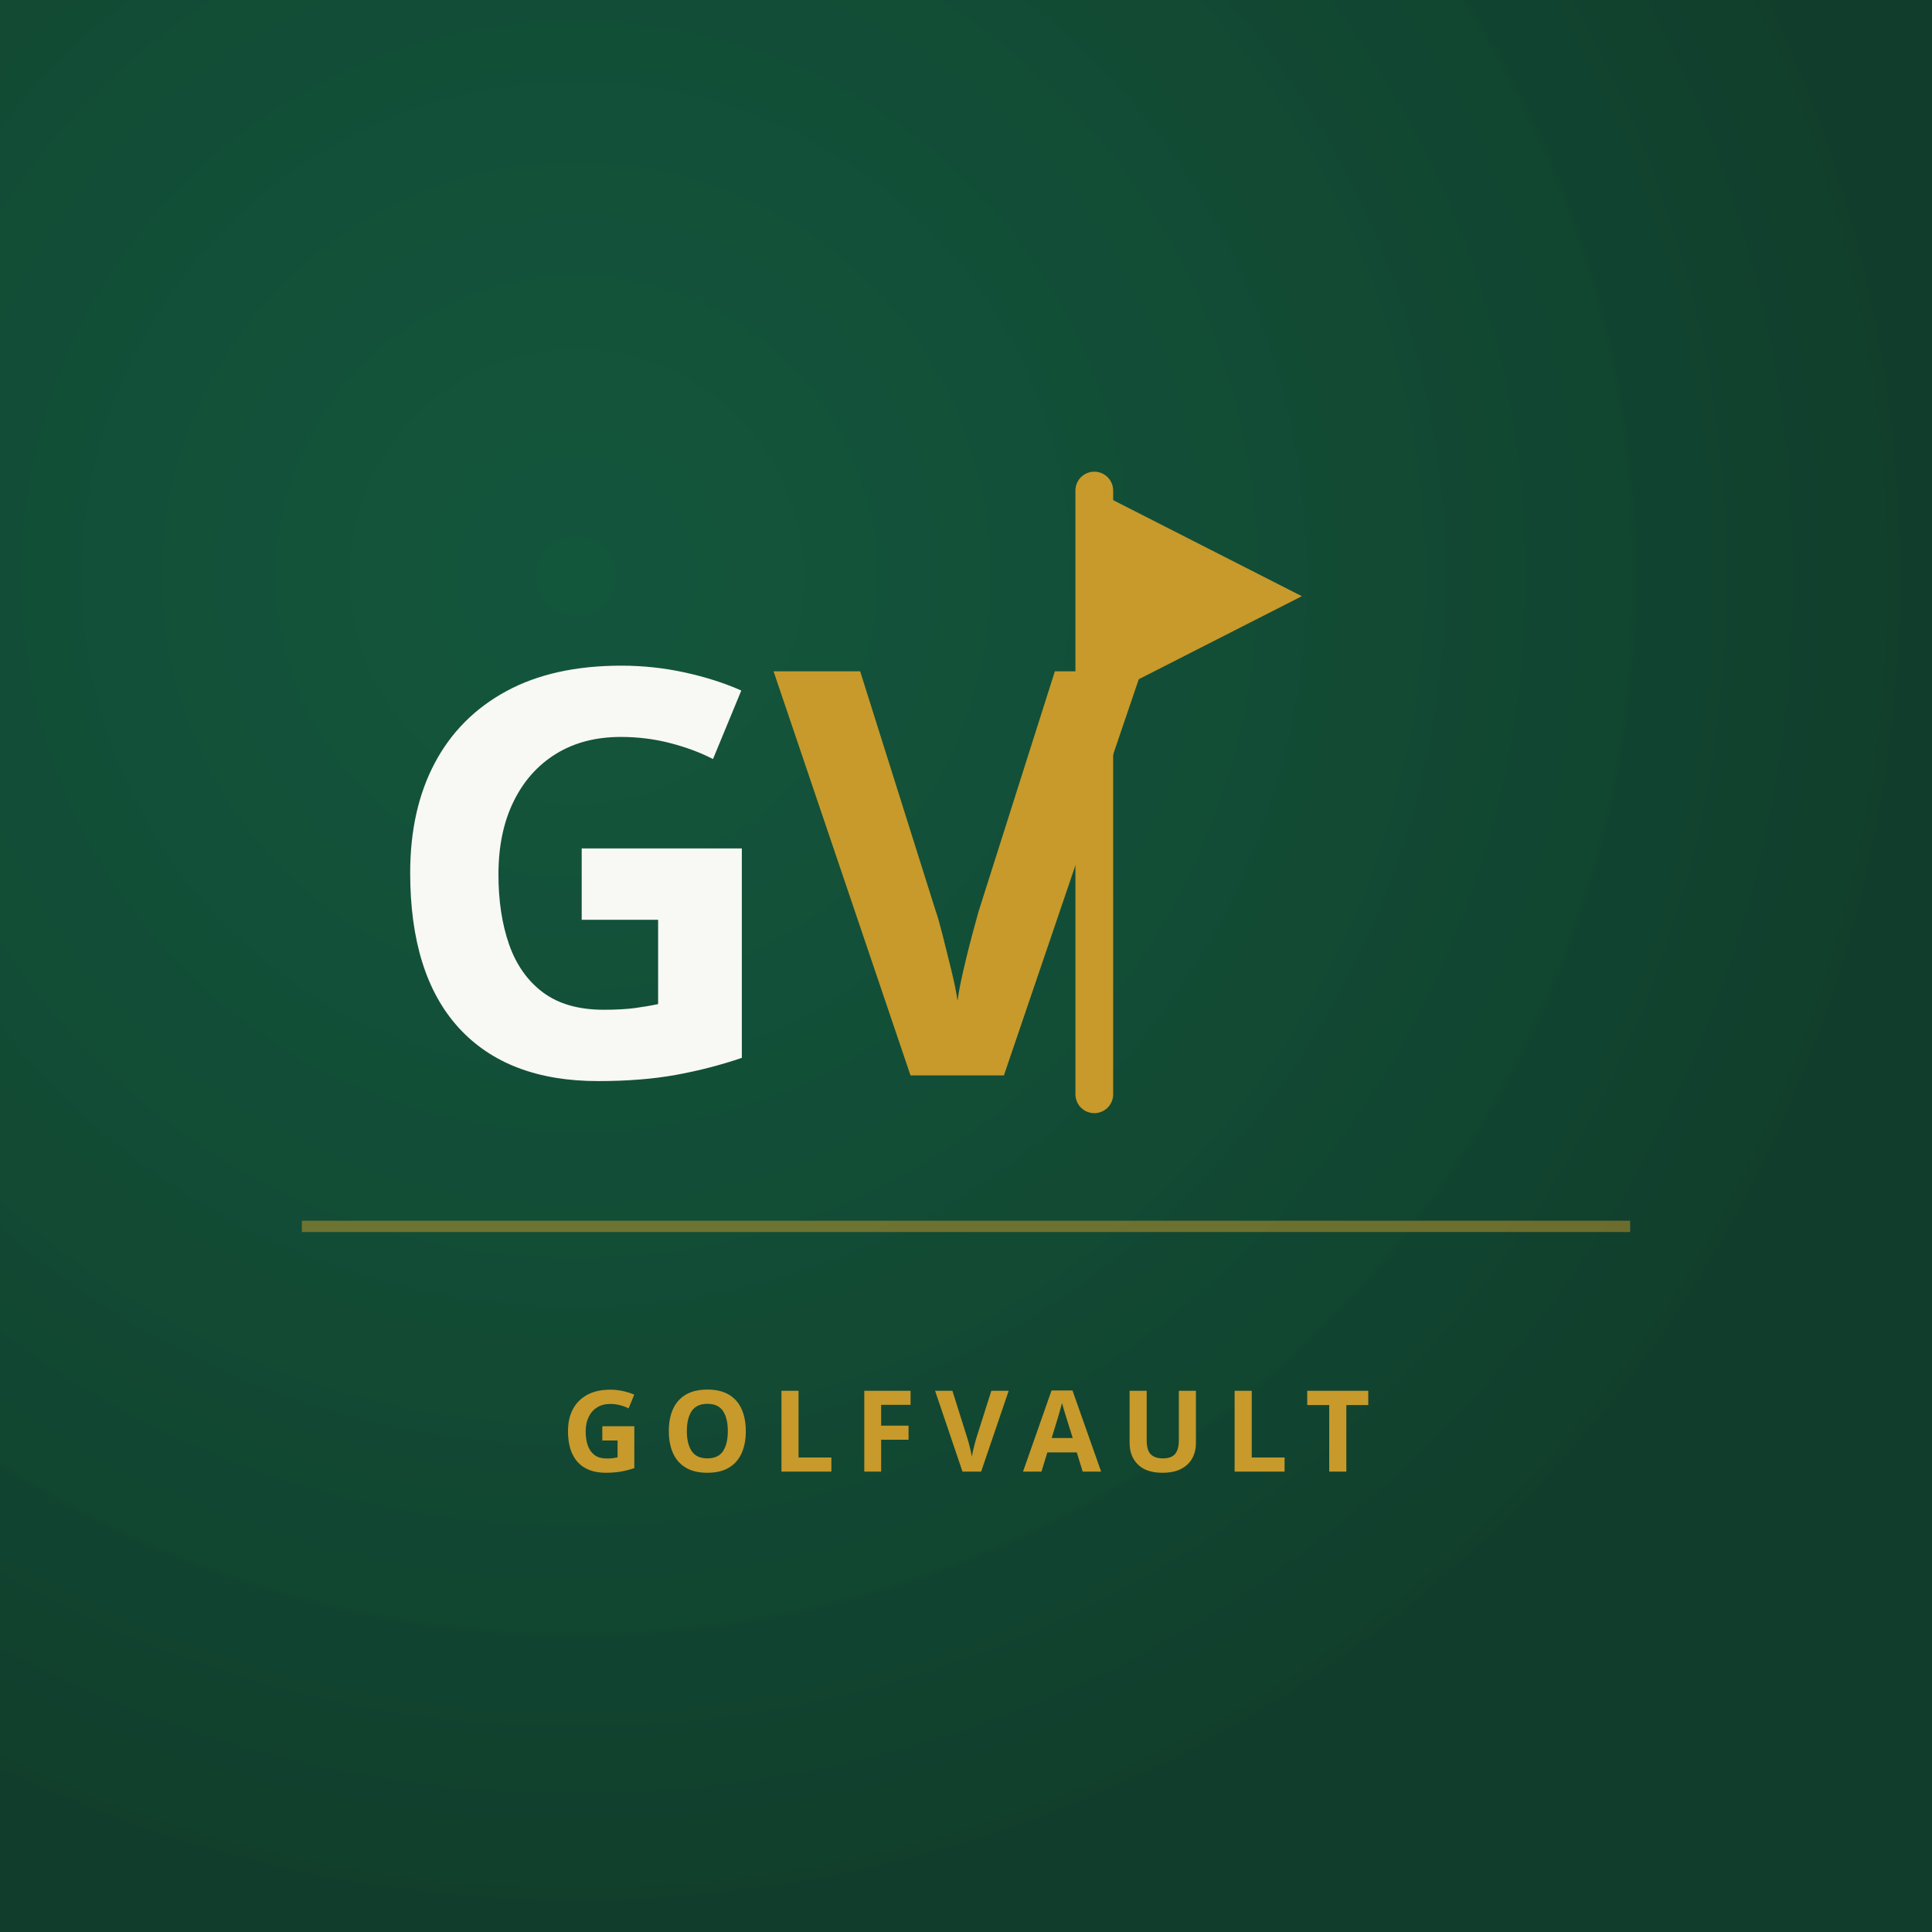
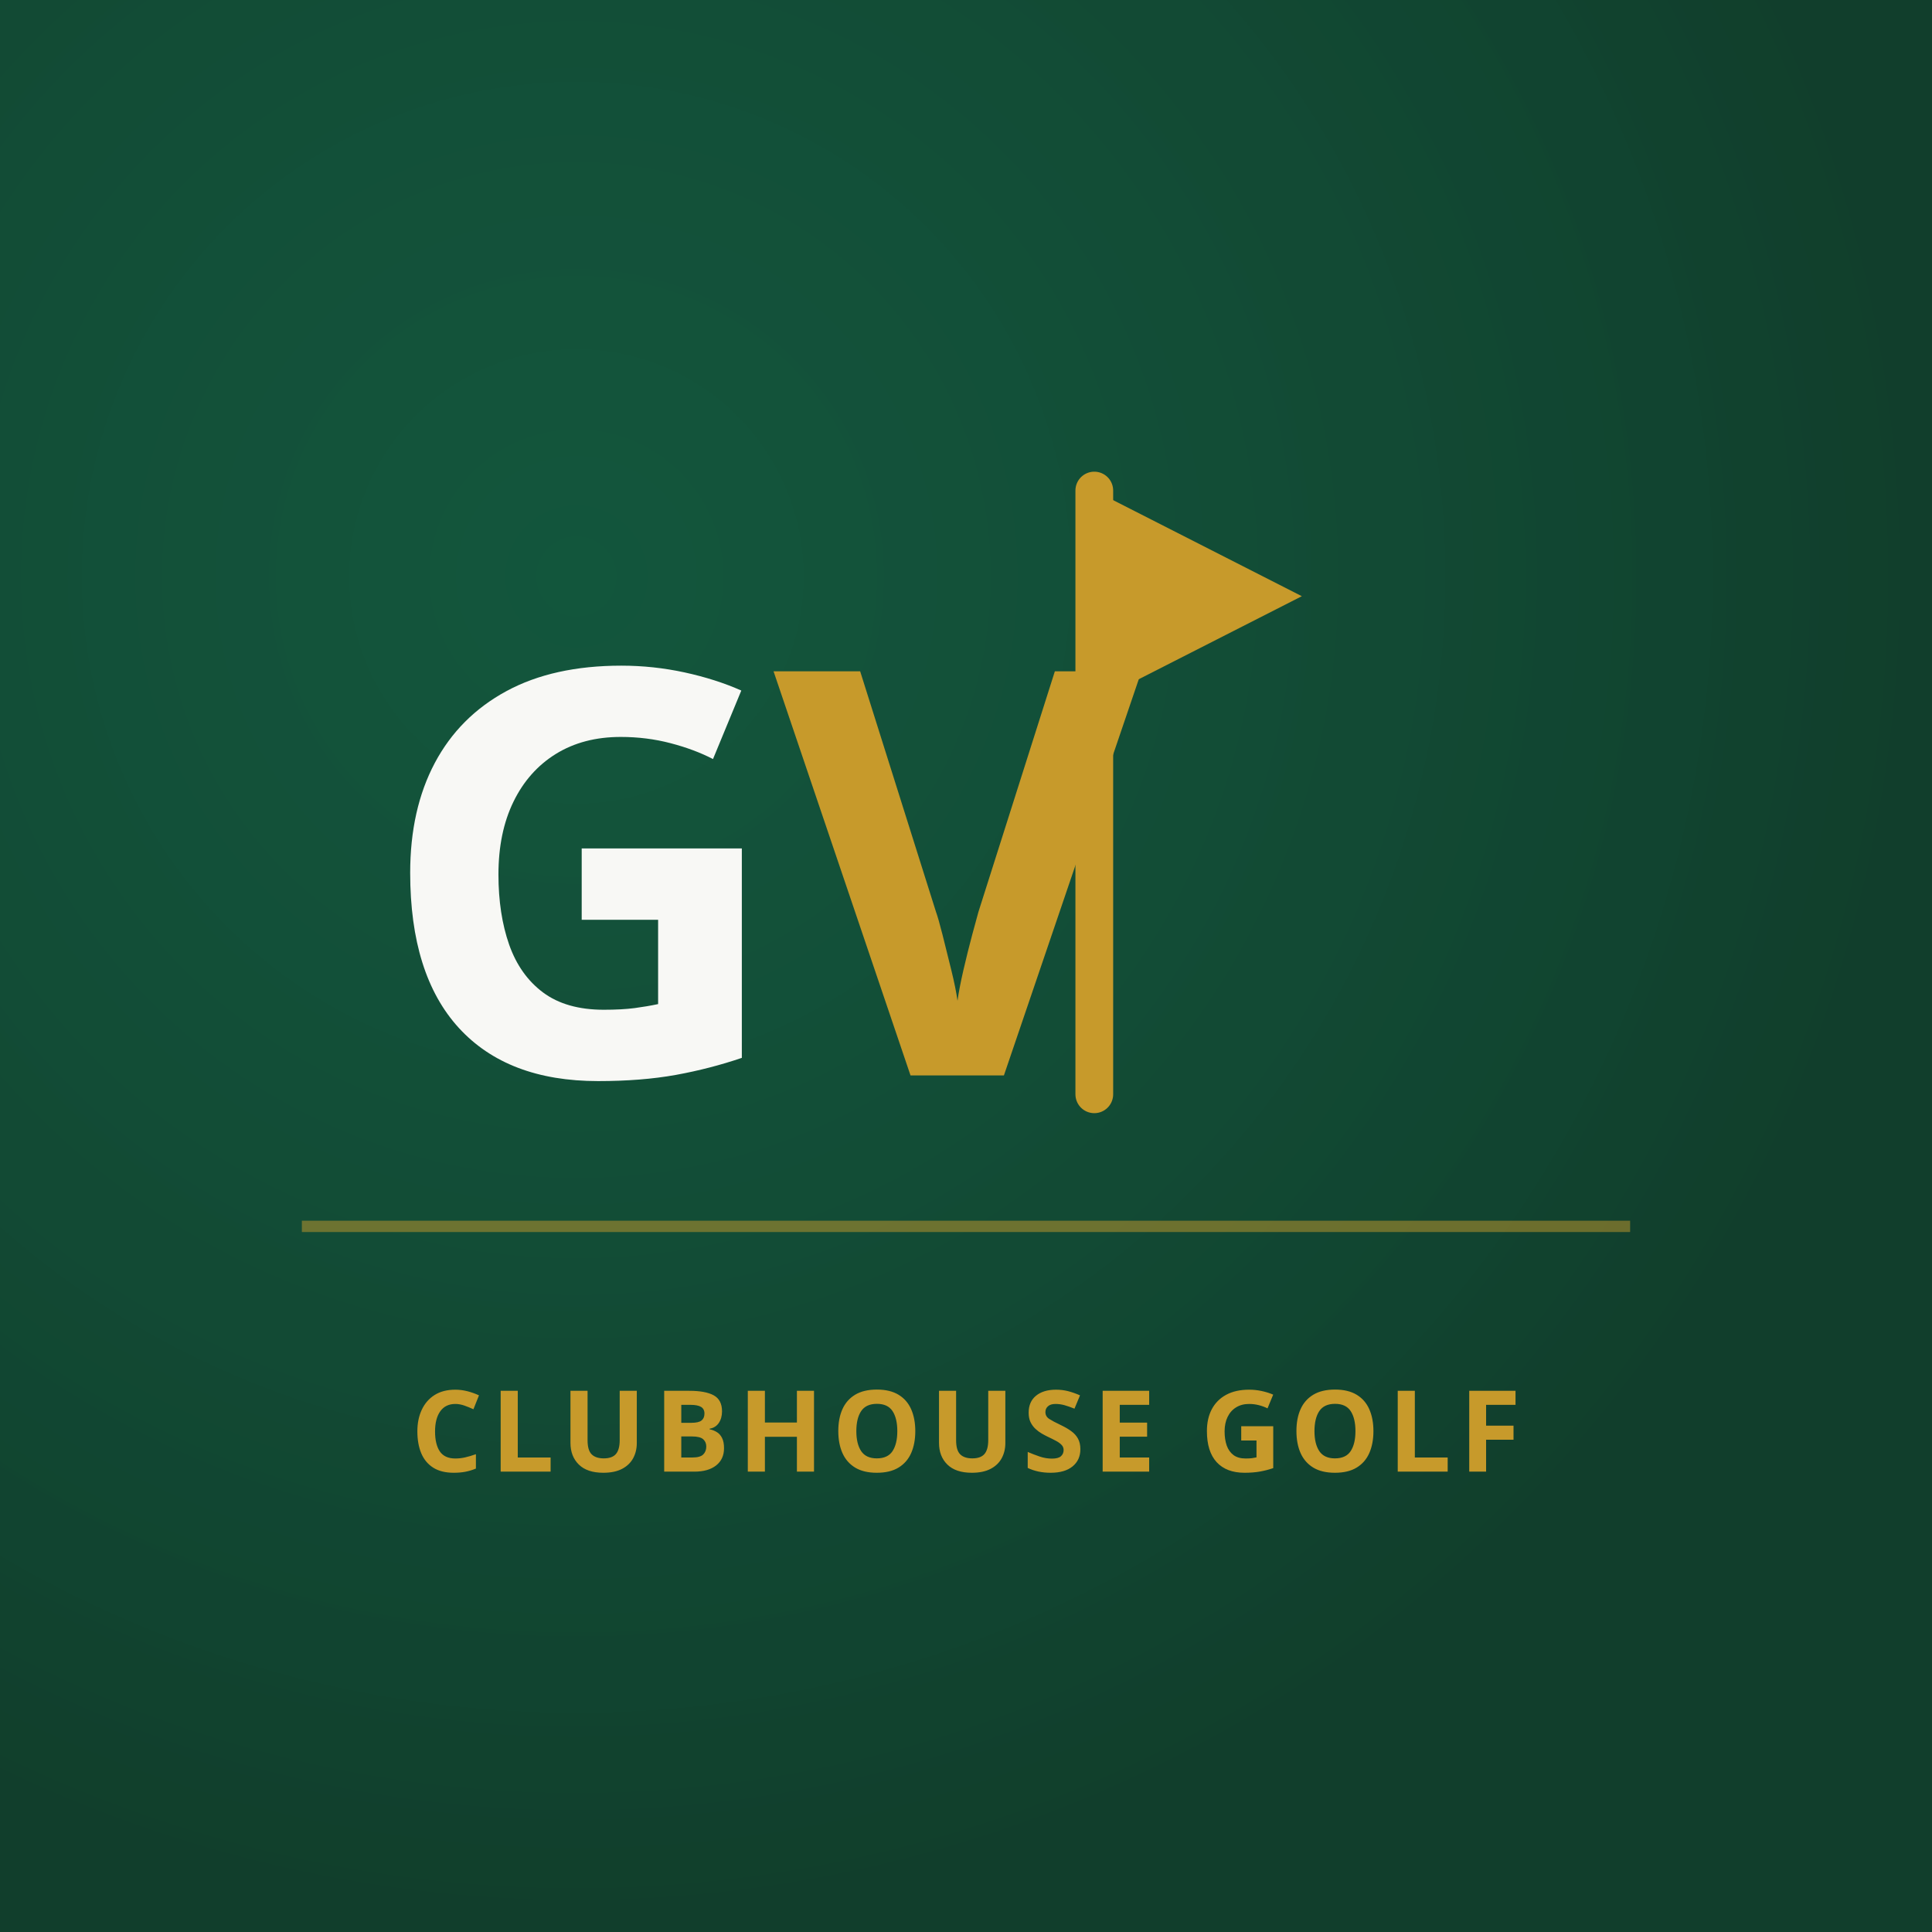
<svg xmlns="http://www.w3.org/2000/svg" viewBox="0 0 512 512">
  <rect width="512" height="512" fill="#0E4B36" />
  <radialGradient id="rg" cx="30%" cy="30%" r="70%">
    <stop offset="0%" stop-color="#1a6647" stop-opacity="0.4" />
    <stop offset="100%" stop-color="#123524" stop-opacity="0.6" />
  </radialGradient>
  <rect width="512" height="512" fill="url(#rg)" />
  <line x1="290" y1="130" x2="290" y2="290" stroke="#C79A2B" stroke-width="10" stroke-linecap="round" />
  <polygon points="290,130 345,158 290,186" fill="#C79A2B" />
  <text x="100" y="285" font-family="Montserrat, 'Arial Black', sans-serif" font-size="150" font-weight="700" fill="#F8F8F5" letter-spacing="-6">G</text>
  <text x="205" y="285" font-family="Montserrat, 'Arial Black', sans-serif" font-size="150" font-weight="700" fill="#C79A2B" letter-spacing="-6">V</text>
  <line x1="80" y1="325" x2="432" y2="325" stroke="#C79A2B" stroke-width="3" opacity="0.5" />
-   <text x="256" y="390" font-family="Montserrat, 'Arial Black', sans-serif" font-size="30" font-weight="700" fill="#C79A2B" text-anchor="middle" letter-spacing="5">GOLFVAULT</text>
+   <text x="256" y="390" font-family="Montserrat, 'Arial Black', sans-serif" font-size="30" font-weight="700" fill="#C79A2B" text-anchor="middle" letter-spacing="2">CLUBHOUSE GOLF</text>
</svg>
